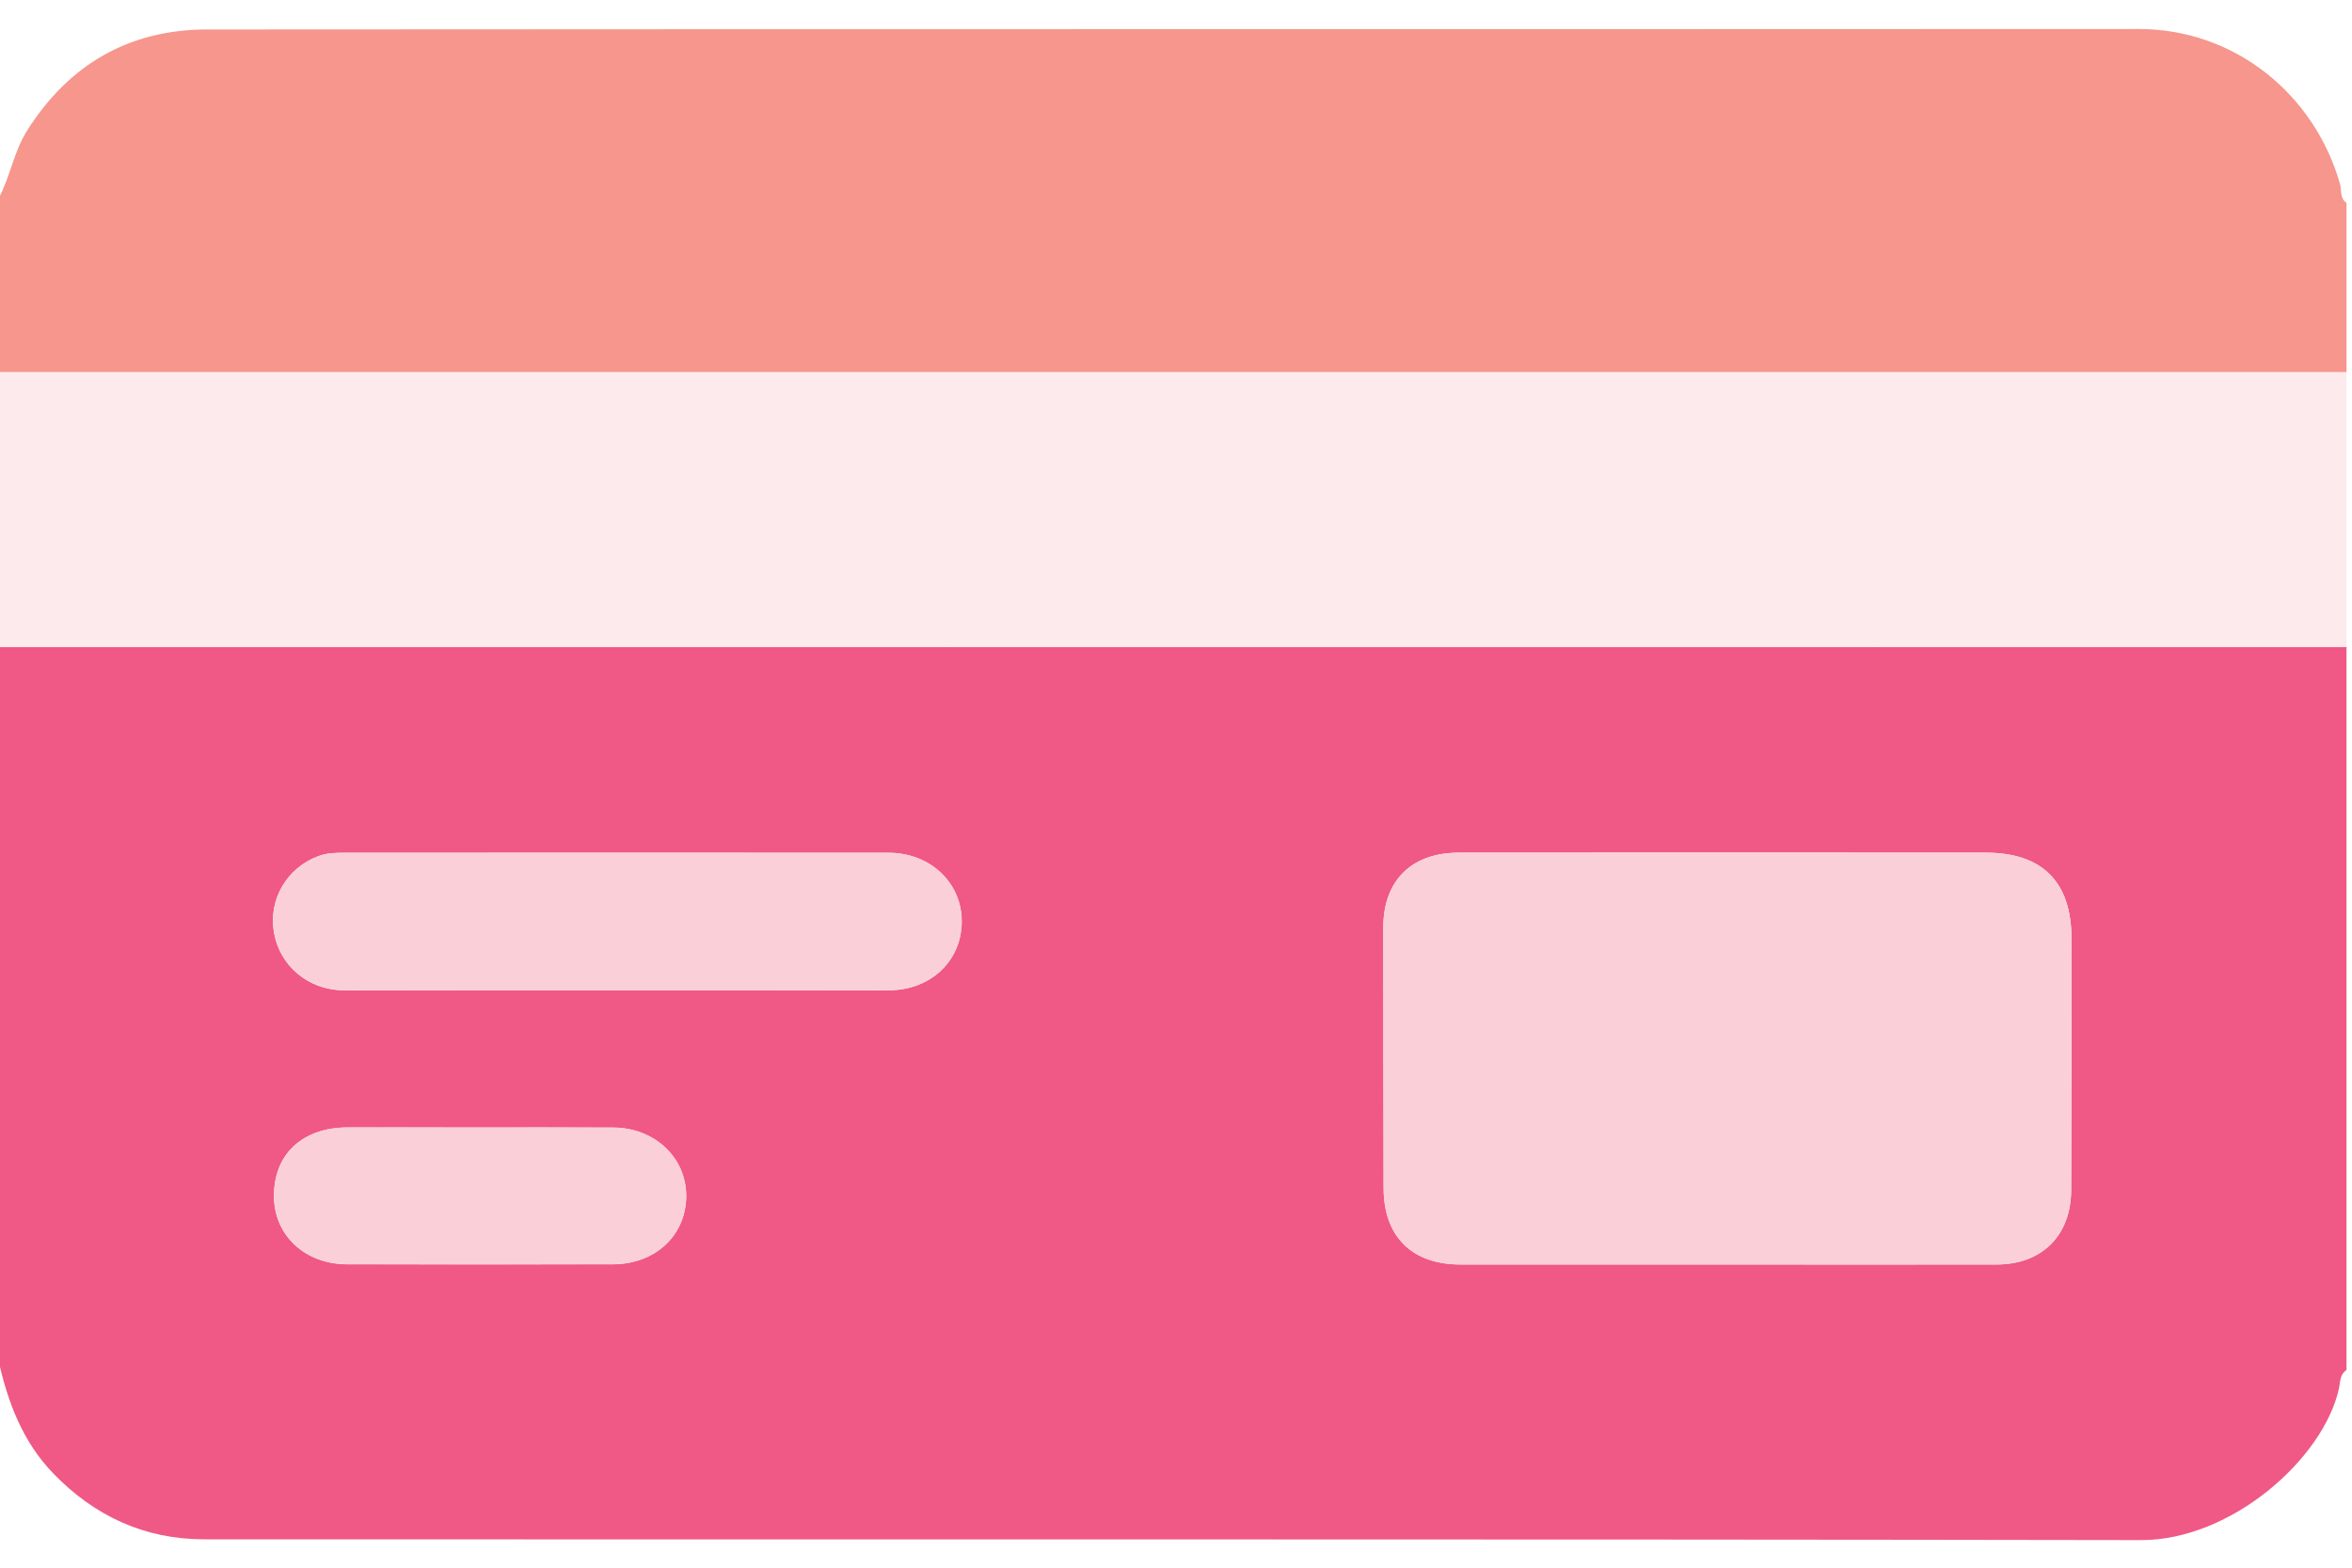
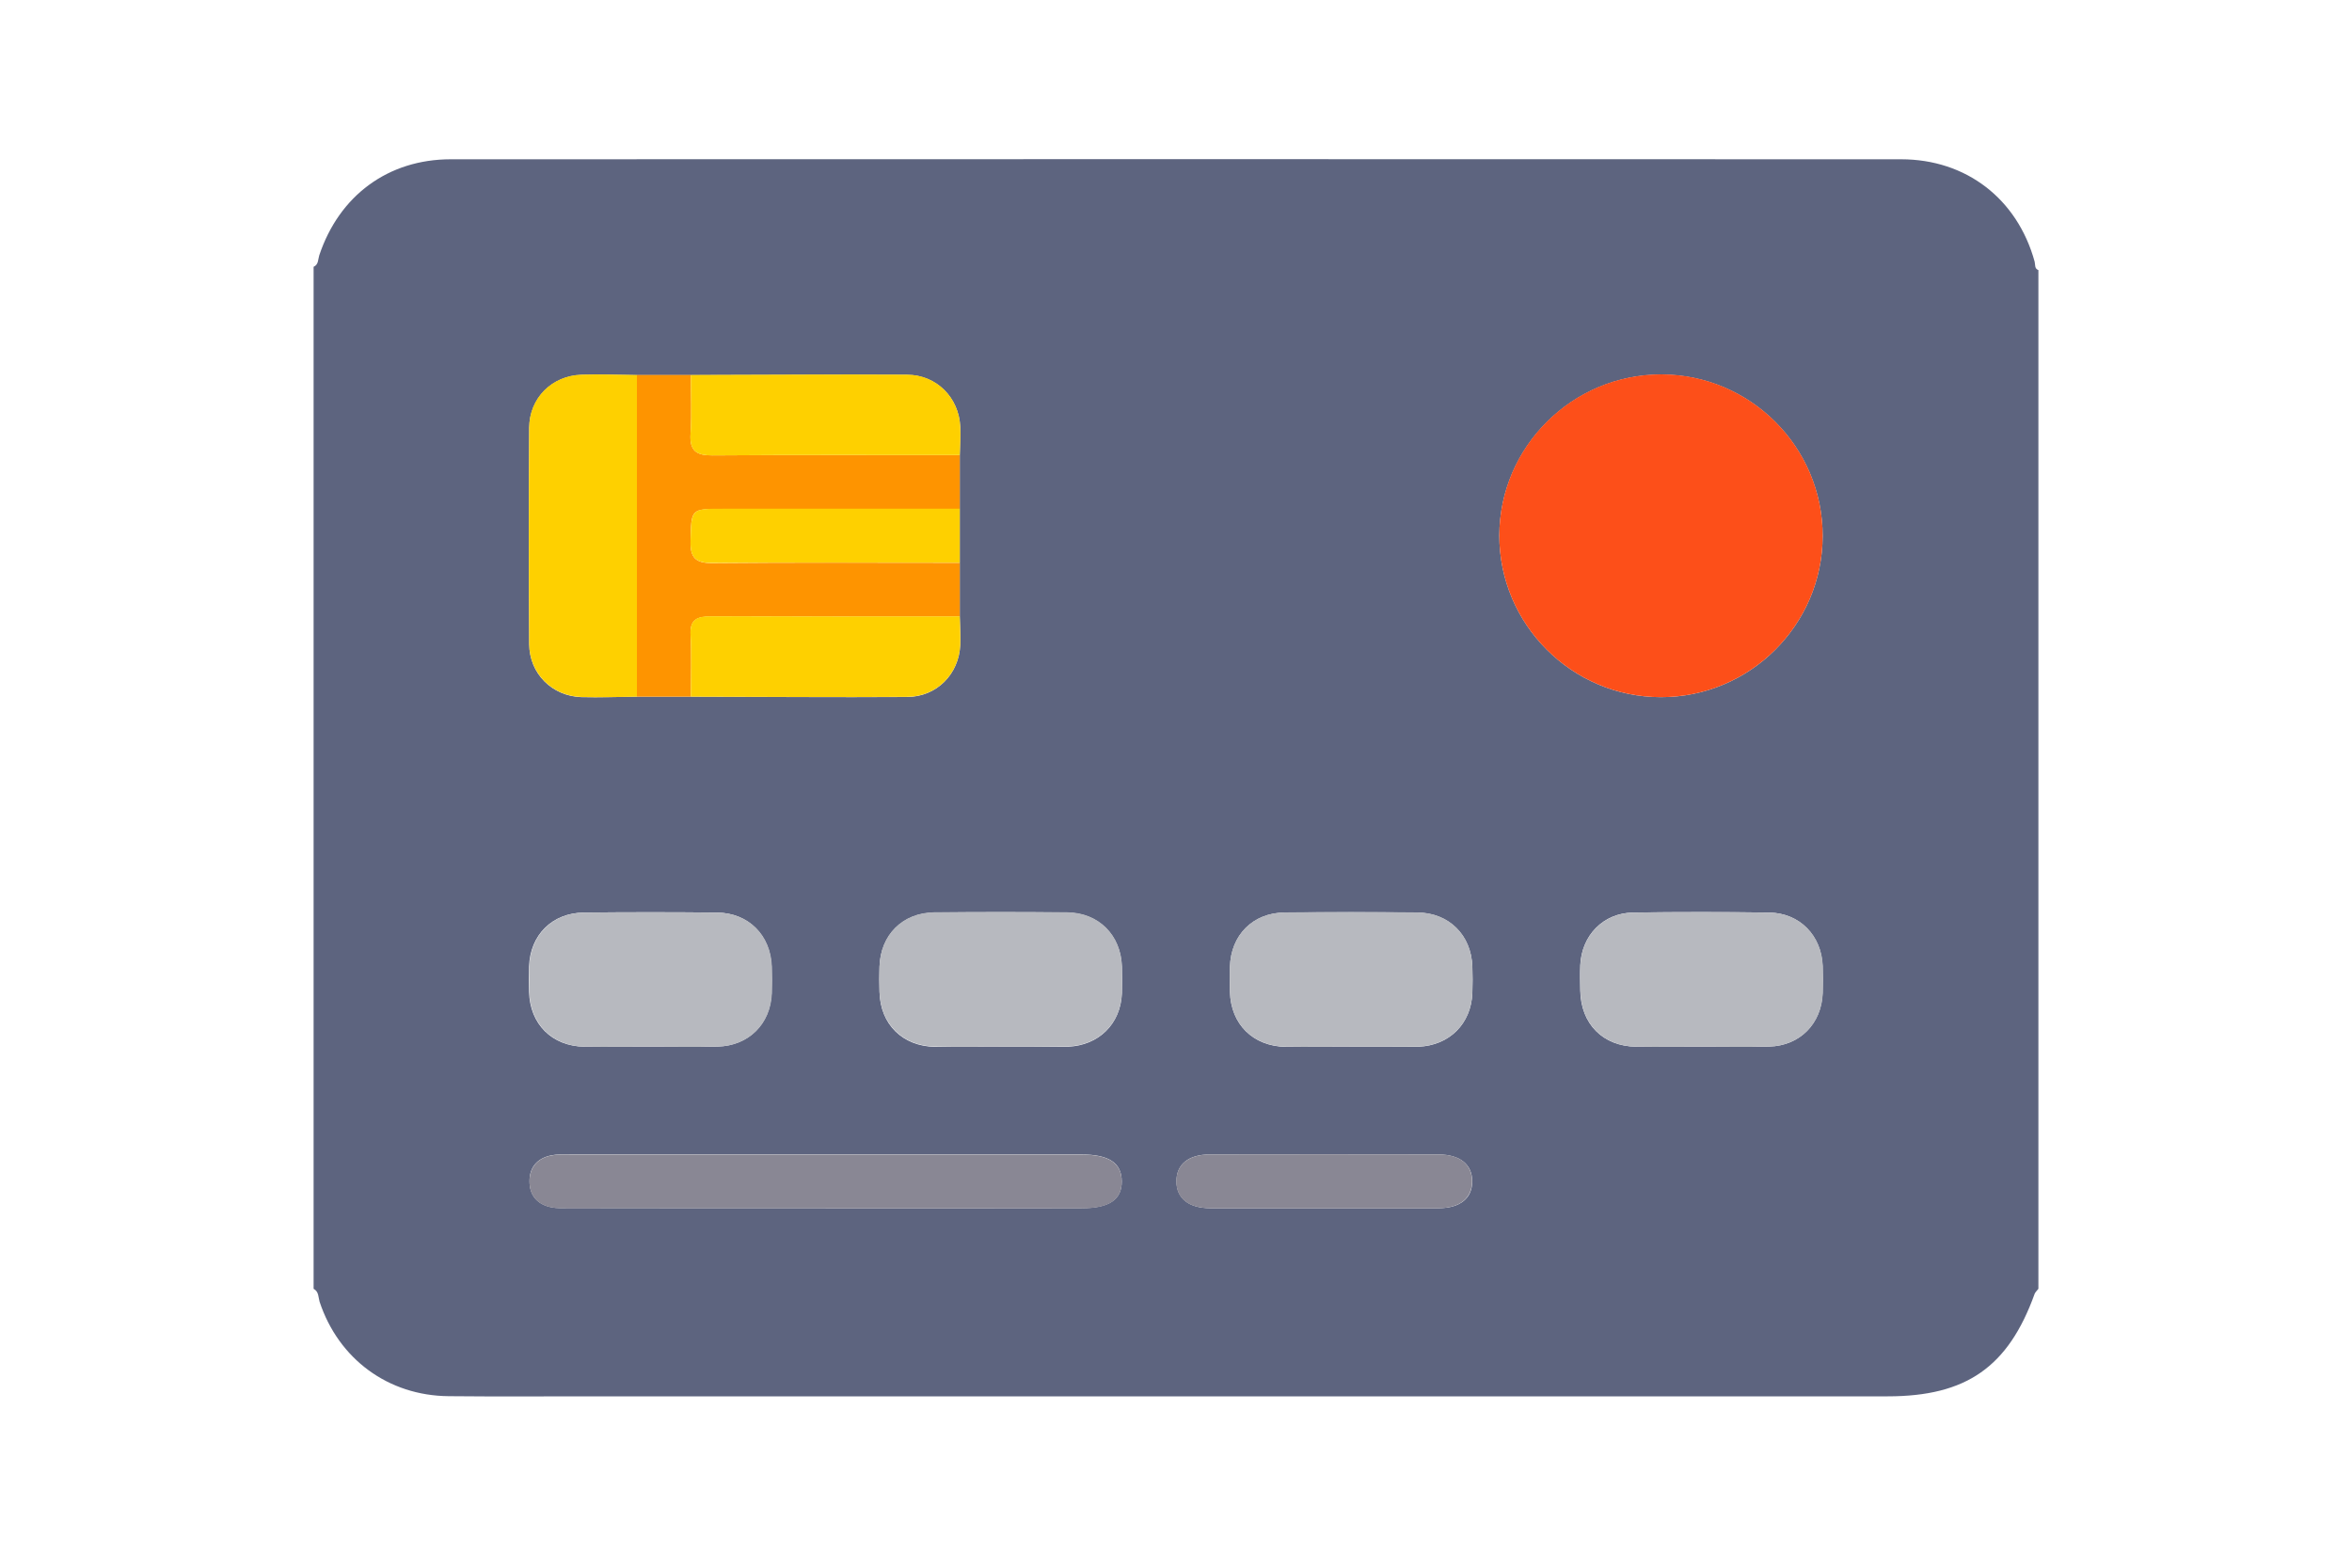
<svg xmlns="http://www.w3.org/2000/svg" version="1.1" id="Layer_1" x="0px" y="0px" width="150" height="100" viewBox="0 0 150 100" style="enable-background:new 0 0 150 100;" xml:space="preserve">
  <style type="text/css">
- 	.st0{fill:#F05886;}
- 	.st1{fill:#F6968C;}
- 	.st2{fill:#FDEAED;}
- 	.st3{fill:#FACFD8;}
+ 	.st0{fill:#5D647F;}
+ 	.st1{fill:#FD4F19;}
+ 	.st2{fill:#FE9400;}
+ 	.st3{fill:#FED000;}
+ 	.st4{fill:#898794;}
+ 	.st5{fill:#B7B9BF;}
</style>
  <g>
-     <path class="st0" d="M-0.09,86.81c0-15.18,0-30.36,0-45.54c25.18,0,50.35,0.01,75.53,0.01c24.74,0,49.48-0.01,74.21-0.01   c0,15.37,0,30.75,0,46.12c-0.43,0.28-0.4,0.78-0.48,1.17c-0.97,4.46-6.85,9.69-12.62,9.68c-41.18-0.07-82.35-0.03-123.53-0.05   c-3.78,0-6.98-1.47-9.62-4.2C1.44,91.96,0.51,89.47-0.09,86.81z M109.96,80.66c5.8,0,11.59,0.01,17.39,0   c2.88-0.01,4.73-1.85,4.74-4.75c0.02-5.35,0.03-10.7,0.02-16.05c0-3.6-1.86-5.47-5.46-5.47c-11.2-0.01-22.41-0.01-33.61,0   c-3.01,0-4.82,1.78-4.82,4.77c0,5.54,0.01,11.09,0.02,16.63c0.01,3.09,1.8,4.87,4.91,4.87C98.76,80.66,104.36,80.66,109.96,80.66z    M39.31,63.17c5.8,0,11.6,0.01,17.39,0c2.68-0.01,4.64-1.9,4.63-4.41c-0.01-2.46-2.01-4.36-4.68-4.36c-11.55-0.01-23.09,0-34.64,0   c-0.58,0-1.15,0-1.72,0.22c-2,0.75-3.18,2.75-2.82,4.86c0.36,2.12,2.19,3.68,4.44,3.69C27.72,63.18,33.51,63.17,39.31,63.17z    M30.49,71.92c-2.78,0-5.55-0.01-8.33,0c-2.88,0.01-4.7,1.71-4.69,4.38c0.01,2.5,1.97,4.34,4.67,4.35c5.65,0.01,11.3,0.01,16.94,0   c2.71-0.01,4.67-1.85,4.68-4.35c0.01-2.45-2.01-4.36-4.66-4.37C36.23,71.91,33.36,71.92,30.49,71.92z" />
-     <path class="st1" d="M-0.09,12.66c0.75-1.4,0.97-3.01,1.85-4.38c2.67-4.19,6.49-6.39,11.43-6.4C54.26,1.85,95.33,1.87,136.4,1.85   c6.15,0,11.22,4.19,12.84,9.9c0.11,0.4-0.03,0.9,0.41,1.19c0,3.6,0,7.2,0,10.8c-49.91,0-99.83,0-149.74,0   C-0.09,20.05-0.09,16.36-0.09,12.66z" />
-     <path class="st2" d="M-0.09,23.75c49.91,0,99.83,0,149.74,0c0,5.84,0,11.68,0,17.52c-24.74,0-49.48,0.01-74.21,0.01   c-25.18,0-50.35-0.01-75.53-0.01C-0.09,35.43-0.09,29.59-0.09,23.75z" />
-     <path class="st3" d="M109.96,80.66c-5.6,0-11.2,0-16.81,0c-3.11,0-4.9-1.78-4.91-4.87c-0.01-5.54-0.02-11.09-0.02-16.63   c0-2.99,1.8-4.77,4.82-4.77c11.2,0,22.41-0.01,33.61,0c3.6,0,5.45,1.87,5.46,5.47c0,5.35,0,10.7-0.02,16.05   c-0.01,2.89-1.85,4.74-4.74,4.75C121.55,80.66,115.76,80.66,109.96,80.66z" />
-     <path class="st3" d="M39.31,63.17c-5.8,0-11.6,0.01-17.39-0.01c-2.25-0.01-4.08-1.57-4.44-3.69c-0.36-2.11,0.82-4.11,2.82-4.86   c0.57-0.22,1.14-0.22,1.72-0.22c11.55,0,23.09-0.01,34.64,0c2.66,0,4.67,1.9,4.68,4.36c0.01,2.51-1.95,4.4-4.63,4.41   C50.91,63.18,45.11,63.17,39.31,63.17z" />
-     <path class="st3" d="M30.49,71.92c2.87,0,5.74-0.01,8.62,0c2.65,0.01,4.66,1.92,4.66,4.37c-0.01,2.5-1.96,4.35-4.68,4.35   c-5.65,0.01-11.3,0.01-16.94,0c-2.7-0.01-4.66-1.85-4.67-4.35c-0.01-2.66,1.81-4.37,4.69-4.38C24.94,71.92,27.71,71.92,30.49,71.92   z" />
+     <path class="st0" d="M20,82.21c0-21.73,0-43.46,0-65.19c0.32-0.14,0.28-0.48,0.36-0.73c1.27-3.81,4.39-6.13,8.39-6.13   c30.83-0.01,61.66-0.01,92.49,0c4.16,0,7.42,2.53,8.52,6.53c0.05,0.19-0.02,0.45,0.24,0.54c0,21.66,0,43.32,0,64.98   c-0.08,0.11-0.19,0.2-0.24,0.32c-1.68,4.67-4.36,6.54-9.37,6.54c-27.58,0-55.17,0-82.75,0c-3.01,0-6.01,0.02-9.02-0.01   c-3.86-0.03-7.03-2.37-8.24-6.03C20.3,82.76,20.34,82.39,20,82.21z M40.62,44.44c1.15,0,2.29,0,3.44,0c4.6,0.01,9.2,0.05,13.8,0.02   c1.88-0.01,3.3-1.46,3.38-3.32c0.03-0.6-0.02-1.21-0.03-1.81c0-1.14,0-2.29,0-3.43c0-1.14,0-2.29,0-3.43c0-1.14,0-2.29,0-3.43   c0.01-0.6,0.05-1.21,0.03-1.81c-0.08-1.86-1.51-3.31-3.38-3.32c-4.6-0.02-9.2,0.01-13.8,0.02c-1.15,0-2.29,0-3.44,0   c-1.18-0.01-2.36-0.06-3.54-0.02c-1.88,0.06-3.31,1.49-3.33,3.37c-0.03,4.6-0.03,9.2,0,13.81c0.01,1.88,1.46,3.32,3.33,3.38   C38.26,44.5,39.44,44.45,40.62,44.44z M105.91,44.47c5.68,0.01,10.32-4.61,10.33-10.27c0.01-5.67-4.61-10.3-10.28-10.31   c-5.67-0.01-10.32,4.61-10.34,10.27C95.62,39.82,100.24,44.46,105.91,44.47z M52.66,77.07c5.44,0,10.88,0,16.32,0   c1.76,0,2.57-0.55,2.56-1.72c-0.01-1.17-0.81-1.71-2.58-1.71c-10.88,0-21.76,0-32.64,0c-0.39,0-0.8-0.02-1.18,0.06   c-0.88,0.19-1.38,0.76-1.37,1.66c0,0.9,0.51,1.47,1.39,1.65c0.38,0.08,0.78,0.05,1.18,0.05C41.79,77.07,47.23,77.07,52.66,77.07z    M41.48,66.77c1.43,0,2.86,0.03,4.29-0.01c1.97-0.05,3.36-1.44,3.44-3.39c0.02-0.57,0.02-1.14,0-1.71c-0.07-2-1.47-3.43-3.49-3.45   c-2.83-0.03-5.65-0.03-8.48,0c-2.03,0.02-3.43,1.43-3.5,3.44c-0.02,0.53-0.02,1.07,0,1.61c0.05,2.07,1.46,3.48,3.54,3.51   C38.69,66.79,40.08,66.77,41.48,66.77z M63.72,66.77c1.39,0,2.79,0,4.18,0c0.07,0,0.14,0,0.21,0c1.96-0.08,3.36-1.45,3.44-3.4   c0.02-0.57,0.02-1.14,0-1.71c-0.07-2-1.48-3.43-3.49-3.45c-2.83-0.03-5.65-0.03-8.48,0c-2.03,0.02-3.42,1.44-3.49,3.45   c-0.02,0.53-0.02,1.07,0,1.61c0.05,2.07,1.46,3.47,3.55,3.51C61,66.79,62.36,66.77,63.72,66.77z M86.08,66.77c1.39,0,2.79,0,4.18,0   c0.07,0,0.14,0,0.21,0c1.96-0.08,3.35-1.46,3.43-3.41c0.02-0.57,0.02-1.14,0-1.71c-0.07-2-1.49-3.42-3.5-3.44   c-2.83-0.03-5.65-0.03-8.48,0c-2.02,0.02-3.42,1.44-3.48,3.46c-0.02,0.53-0.02,1.07,0,1.61c0.06,2.06,1.47,3.46,3.56,3.5   C83.36,66.79,84.72,66.77,86.08,66.77z M108.54,66.77c1.43,0,2.86,0.03,4.29-0.01c1.96-0.05,3.34-1.46,3.41-3.42   c0.02-0.57,0.02-1.14,0-1.71c-0.07-1.95-1.46-3.39-3.41-3.42c-2.9-0.04-5.79-0.04-8.69,0c-1.9,0.03-3.27,1.46-3.36,3.36   c-0.02,0.53-0.01,1.07,0,1.61c0.04,2.14,1.44,3.56,3.57,3.59C105.75,66.79,107.14,66.77,108.54,66.77z M84.46,77.07   c2.43,0,4.86,0.01,7.3,0c1.37-0.01,2.14-0.64,2.13-1.72c0-1.07-0.77-1.7-2.14-1.71c-4.86-0.01-9.73-0.01-14.59,0   c-1.37,0-2.14,0.64-2.13,1.72c0,1.07,0.77,1.7,2.14,1.71C79.59,77.08,82.03,77.07,84.46,77.07z" />
+     <path class="st1" d="M105.91,44.47c-5.67-0.01-10.3-4.65-10.29-10.32c0.01-5.66,4.66-10.28,10.34-10.27   c5.67,0.01,10.3,4.65,10.28,10.31C116.24,39.86,111.59,44.48,105.91,44.47z" />
+     <path class="st2" d="M44.06,44.44c-1.15,0-2.29,0-3.44,0c0-6.84,0-13.68,0-20.52c1.15,0,2.29,0,3.44,0c0,1.25,0.06,2.5-0.02,3.74   c-0.07,1.1,0.36,1.4,1.42,1.39c5.25-0.04,10.5-0.02,15.75-0.02c0,1.14,0,2.29,0,3.43c-5.04,0-10.09,0-15.13,0   c-2.04,0-1.99,0-2.04,2.04c-0.03,1.07,0.31,1.43,1.4,1.42c5.26-0.05,10.52-0.02,15.77-0.02c0,1.14,0,2.29,0,3.43   c-5.29,0-10.57,0.01-15.86-0.01c-0.85,0-1.36,0.16-1.31,1.17C44.11,41.8,44.06,43.12,44.06,44.44z" />
+     <path class="st3" d="M40.62,23.92c0,6.84,0,13.68,0,20.52c-1.18,0.01-2.36,0.06-3.54,0.02c-1.87-0.06-3.31-1.5-3.33-3.38   c-0.03-4.6-0.03-9.2,0-13.81c0.01-1.89,1.45-3.31,3.33-3.37C38.26,23.86,39.44,23.91,40.62,23.92z" />
+     <path class="st4" d="M52.66,77.07c-5.44,0-10.88,0-16.32,0c-0.39,0-0.8,0.02-1.18-0.05c-0.88-0.18-1.39-0.75-1.39-1.65   c0-0.9,0.5-1.48,1.37-1.66c0.38-0.08,0.78-0.06,1.18-0.06c10.88,0,21.76,0,32.64,0c1.77,0,2.57,0.54,2.58,1.71   c0.01,1.18-0.8,1.72-2.56,1.72C63.54,77.07,58.1,77.07,52.66,77.07z" />
+     <path class="st5" d="M41.48,66.77c-1.39,0-2.79,0.02-4.18,0c-2.08-0.04-3.49-1.45-3.54-3.51c-0.01-0.54-0.02-1.07,0-1.61   c0.07-2.01,1.47-3.42,3.5-3.44c2.83-0.03,5.65-0.03,8.48,0c2.01,0.02,3.42,1.45,3.49,3.45c0.02,0.57,0.02,1.14,0,1.71   c-0.08,1.95-1.48,3.34-3.44,3.39C44.34,66.8,42.91,66.77,41.48,66.77z" />
+     <path class="st5" d="M63.72,66.77c-1.36,0-2.72,0.02-4.08-0.01c-2.08-0.04-3.49-1.44-3.55-3.51c-0.01-0.54-0.02-1.07,0-1.61   c0.07-2.01,1.46-3.42,3.49-3.45c2.83-0.03,5.65-0.03,8.48,0c2.01,0.02,3.43,1.45,3.49,3.45c0.02,0.57,0.02,1.14,0,1.71   c-0.08,1.95-1.47,3.32-3.44,3.4c-0.07,0-0.14,0-0.21,0C66.51,66.77,65.11,66.77,63.72,66.77z" />
+     <path class="st5" d="M86.08,66.77c-1.36,0-2.72,0.02-4.08,0c-2.09-0.04-3.5-1.44-3.56-3.5c-0.01-0.54-0.02-1.07,0-1.61   c0.06-2.02,1.45-3.43,3.48-3.46c2.83-0.03,5.65-0.03,8.48,0c2.02,0.02,3.43,1.44,3.5,3.44c0.02,0.57,0.02,1.14,0,1.71   c-0.08,1.95-1.47,3.33-3.43,3.41c-0.07,0-0.14,0-0.21,0C88.87,66.77,87.47,66.77,86.08,66.77z" />
+     <path class="st5" d="M108.54,66.77c-1.39,0-2.79,0.02-4.18,0c-2.13-0.04-3.53-1.45-3.57-3.59c-0.01-0.54-0.02-1.07,0-1.61   c0.08-1.9,1.46-3.32,3.36-3.36c2.9-0.05,5.79-0.04,8.69,0c1.95,0.03,3.34,1.47,3.41,3.42c0.02,0.57,0.02,1.14,0,1.71   c-0.07,1.96-1.46,3.36-3.41,3.42C111.4,66.8,109.97,66.77,108.54,66.77z" />
+     <path class="st3" d="M61.21,29.03c-5.25,0-10.5-0.02-15.75,0.02c-1.06,0.01-1.49-0.29-1.42-1.39c0.08-1.24,0.02-2.49,0.02-3.74   c4.6-0.01,9.2-0.05,13.8-0.02c1.87,0.01,3.3,1.46,3.38,3.32C61.27,27.82,61.23,28.43,61.21,29.03z" />
+     <path class="st3" d="M44.06,44.44c0-1.32,0.05-2.64-0.02-3.96c-0.05-1.01,0.46-1.17,1.31-1.17c5.29,0.02,10.57,0.01,15.86,0.01   c0.01,0.6,0.05,1.21,0.03,1.81c-0.08,1.86-1.5,3.31-3.38,3.32C53.26,44.48,48.66,44.45,44.06,44.44z" />
+     <path class="st4" d="M84.46,77.07c-2.43,0-4.86,0.01-7.3,0c-1.37-0.01-2.14-0.63-2.14-1.71c0-1.07,0.76-1.71,2.13-1.72   c4.86-0.01,9.73-0.01,14.59,0c1.37,0,2.14,0.63,2.14,1.71c0,1.07-0.76,1.71-2.13,1.72C89.32,77.08,86.89,77.07,84.46,77.07z" />
+     <path class="st3" d="M61.21,35.89c-5.26,0-10.52-0.03-15.77,0.02c-1.09,0.01-1.43-0.34-1.4-1.42c0.06-2.03,0.01-2.04,2.04-2.04   c5.04,0,10.09,0,15.13,0C61.21,33.61,61.21,34.75,61.21,35.89z" />
  </g>
</svg>
